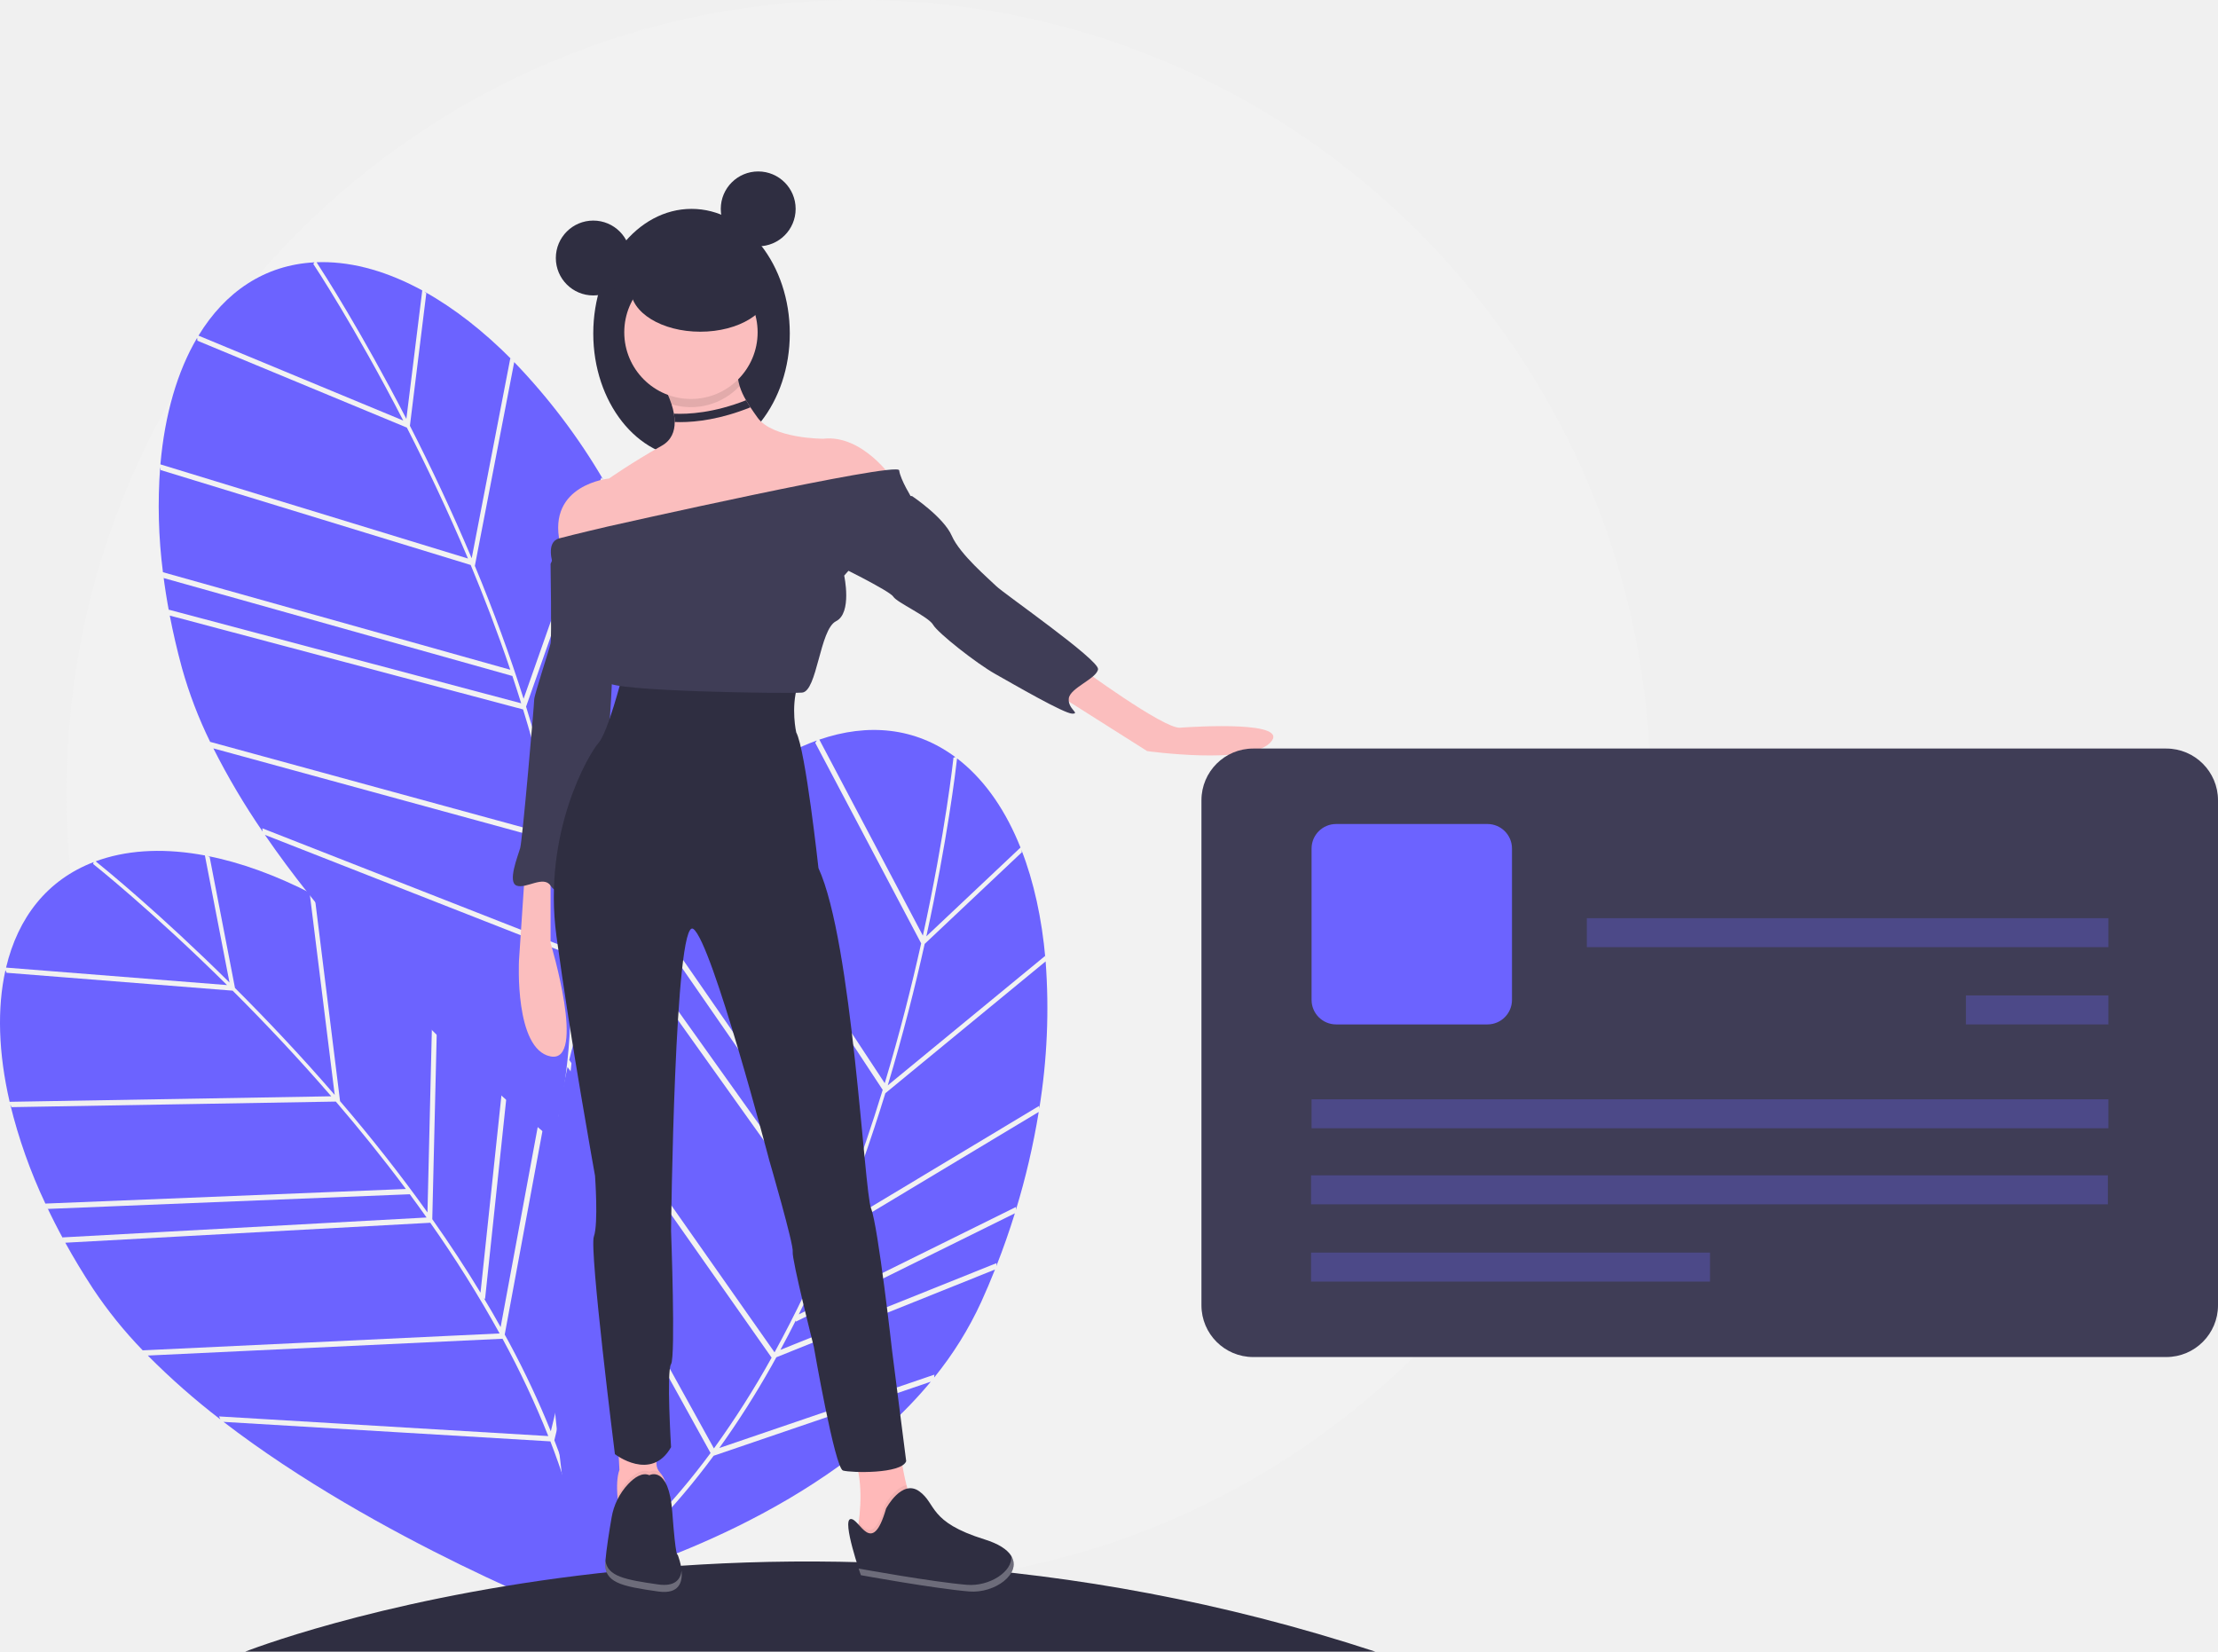
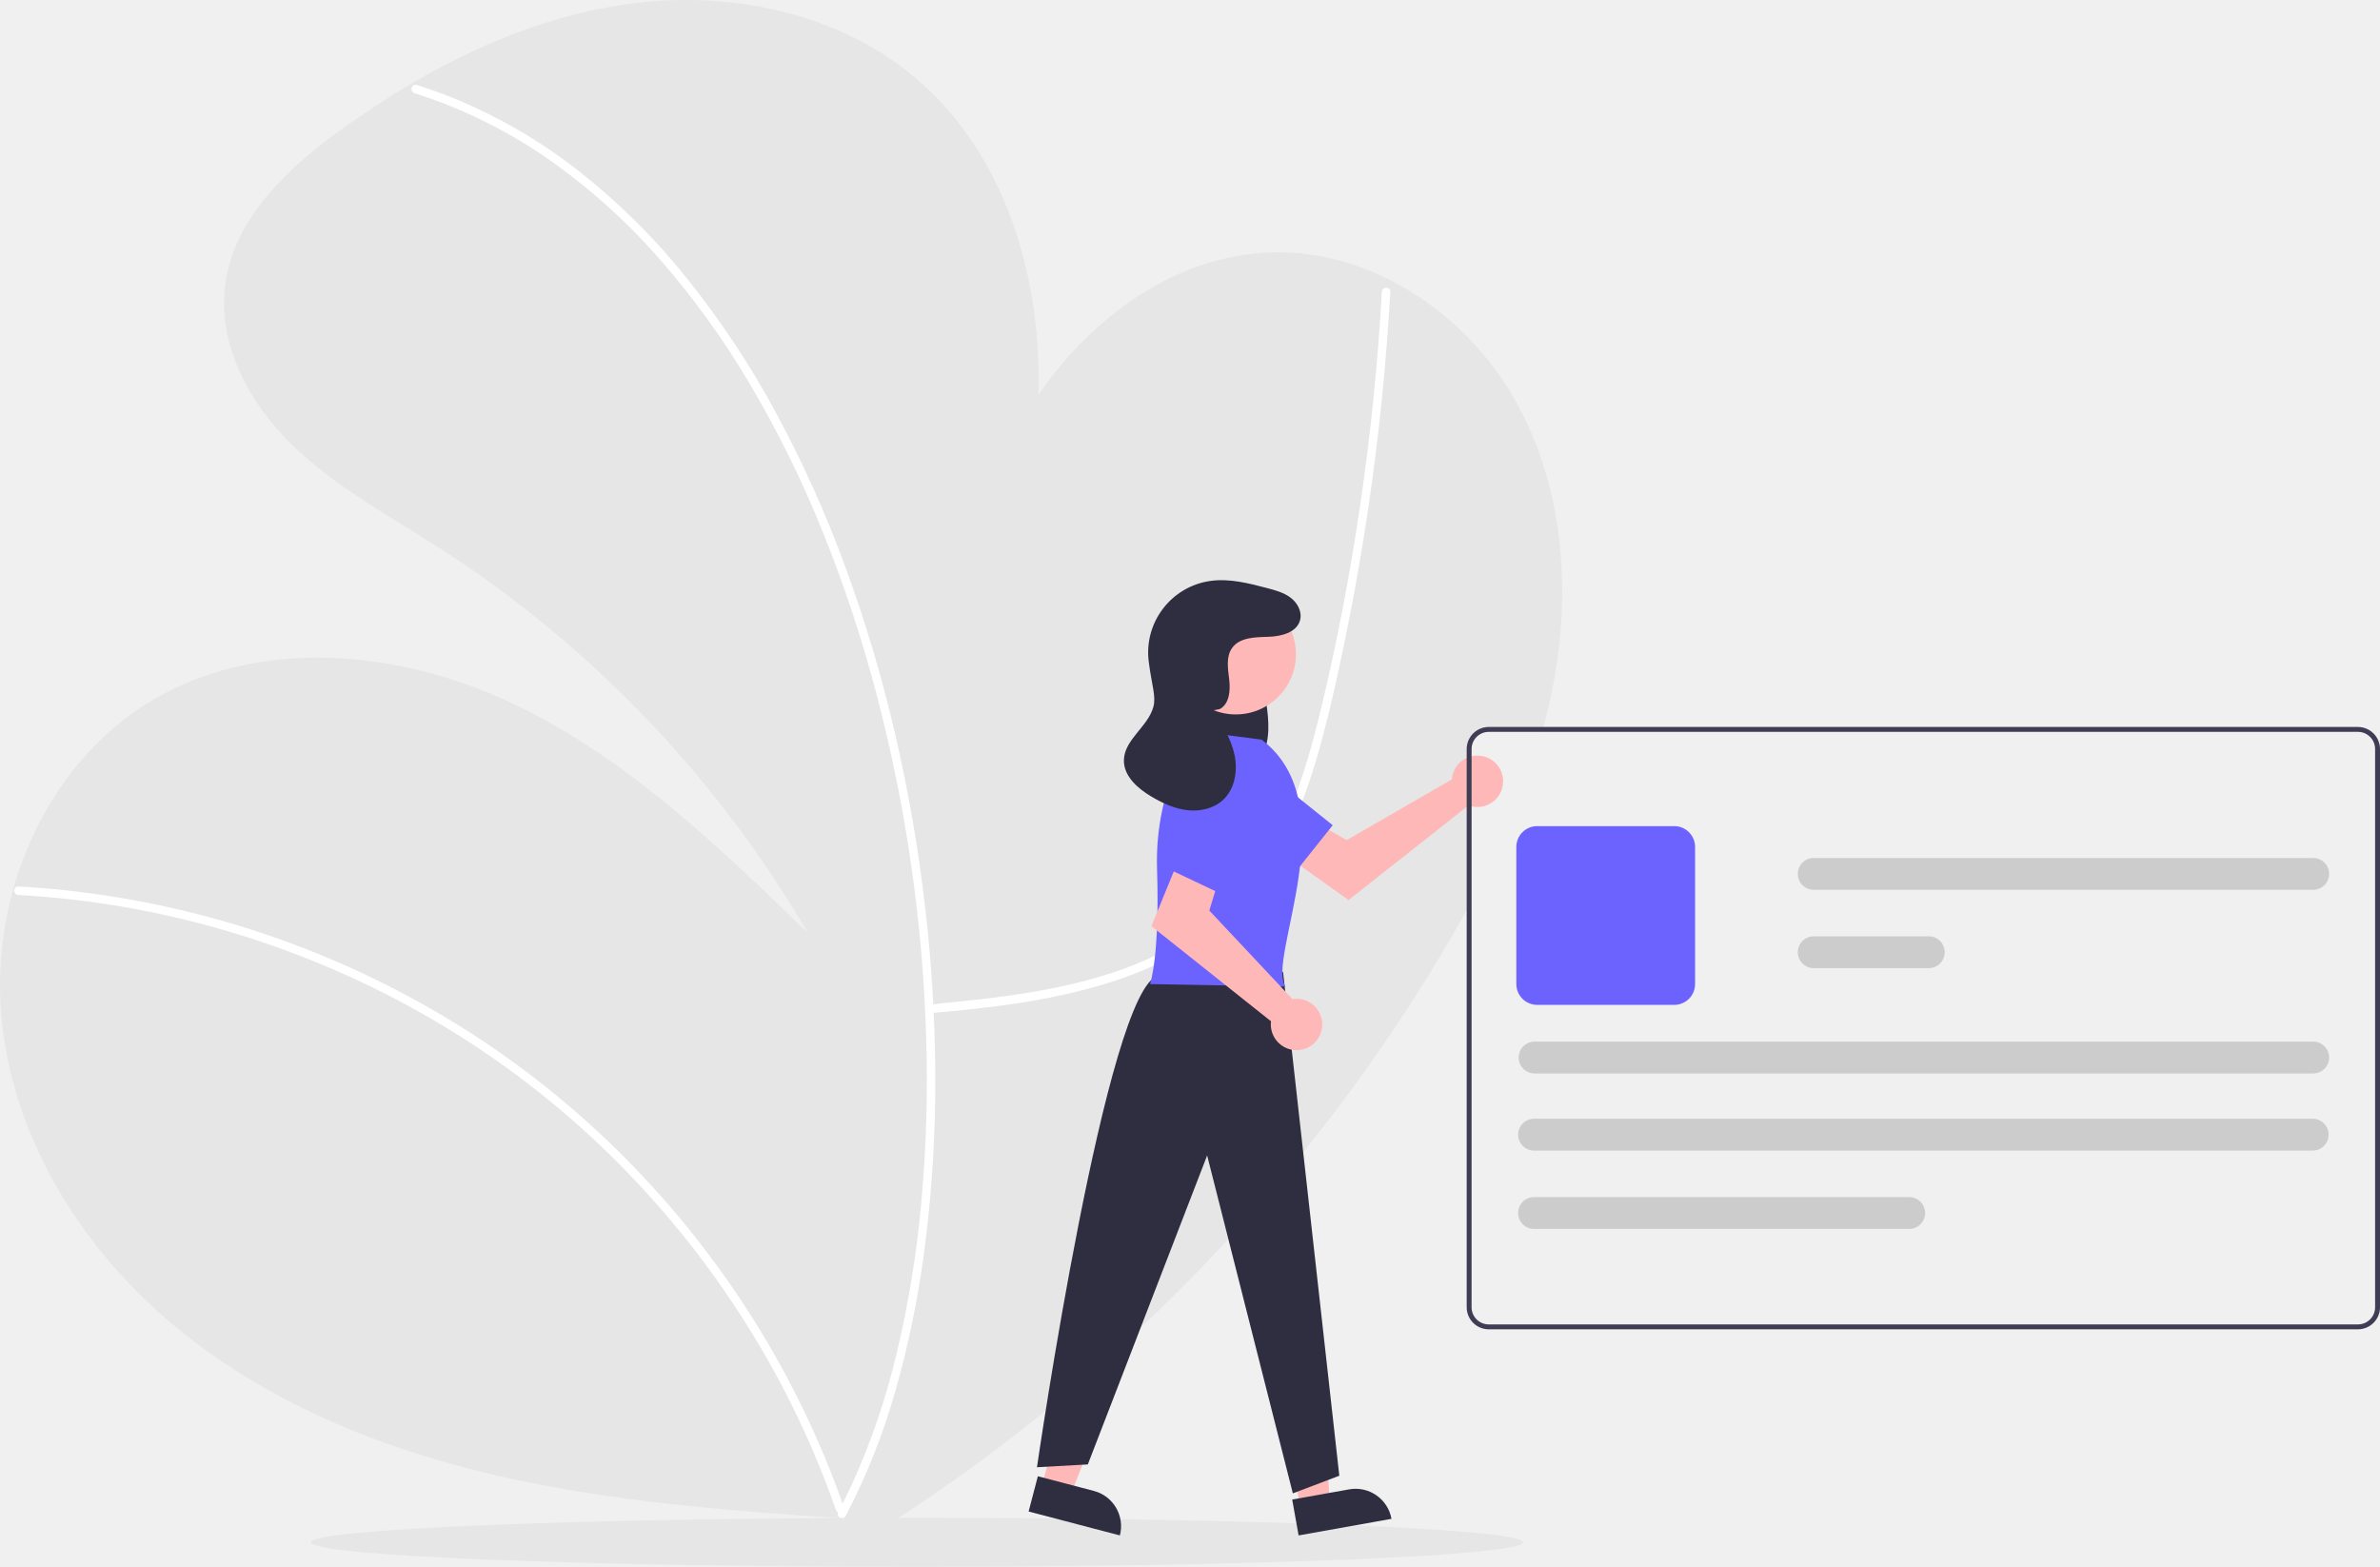
- <svg xmlns="http://www.w3.org/2000/svg" id="a02257e8-5dd7-45a0-b624-c586cf0fa49a" data-name="Layer 1" width="918.573" height="684" viewBox="0 0 918.573 684">
-   <circle cx="355.573" cy="328" r="328" fill="#f2f2f2" />
-   <path d="M317.267,229.417l-6.792,54.922c8.336,16.315,17.166,34.863,25.587,54.87l15.994-82.816.808.737C341.172,245.298,328.871,235.666,316.446,228.755Z" transform="translate(-140.7135 -108)" fill="#6c63ff" />
-   <path d="M309.008,281.479l6.58-53.201c-13.977-7.629-28.097-11.798-41.675-11.723-.706.004-1.404.028-2.101.055C274.539,220.779,290.381,245.352,309.008,281.479Z" transform="translate(-140.7135 -108)" fill="#6c63ff" />
-   <path d="M417.707,367.169l.732.988q-3.646-11.087-8.037-21.722l-41.247,92.402-.352-.438q1.566,6.819,2.885,13.507Z" transform="translate(-140.7135 -108)" fill="#6c63ff" />
-   <path d="M389.777,305.766l.779.88a258.753,258.753,0,0,0-36.883-48.686l-16.3,84.394q11.711,28.181,20.183,55.018Z" transform="translate(-140.7135 -108)" fill="#6c63ff" />
-   <path d="M207.044,301.443a216.052,216.052,0,0,0,1.147,43.531L352.048,385.369c-5.212-15.42-10.821-30.011-16.402-43.391L207.218,302.659Z" transform="translate(-140.7135 -108)" fill="#6c63ff" />
-   <path d="M210.791,361.7l-.196-1.217,145.961,38.77q-1.779-5.718-3.642-11.307L208.526,347.401l-.188-1.218Q209.31,353.814,210.791,361.7Z" transform="translate(-140.7135 -108)" fill="#6c63ff" />
-   <path d="M409.08,344.131l.756.94a309.002,309.002,0,0,0-18.597-37.271L358.584,400.646q5.548,17.927,9.593,35.117Z" transform="translate(-140.7135 -108)" fill="#6c63ff" />
-   <path d="M378.364,503.34c1.49,26.511-.44,51.001-5.79,73.195,11.339-16.231,55.497-83.959,55.487-154.187Z" transform="translate(-140.7135 -108)" fill="#6c63ff" />
-   <path d="M229.085,417.935a298.926,298.926,0,0,0,20.388,34.431l-.137-1.339,127.176,49.893a371.63,371.63,0,0,0-5.573-44.189Z" transform="translate(-140.7135 -108)" fill="#6c63ff" />
-   <path d="M307.716,282.172c-20.163-39.082-37.009-64.492-37.252-64.856l.466-.67c-20.607,1.078-36.938,12.153-48.013,30.351Z" transform="translate(-140.7135 -108)" fill="#6c63ff" />
-   <path d="M372.348,455.36c.262,1.384.533,2.773.779,4.149a369.221,369.221,0,0,1,4.993,39.866l49.226-80.224.694.986a146.38,146.38,0,0,0-4.973-36.609q-1.916-7.031-4.151-13.915Z" transform="translate(-140.7135 -108)" fill="#6c63ff" />
-   <path d="M334.526,339.311c-8.339-19.774-17.071-38.1-25.313-54.224l-86.745-35.982-.109-1.192c-8.197,13.867-13.405,31.742-15.214,52.399Z" transform="translate(-140.7135 -108)" fill="#6c63ff" />
-   <path d="M376.656,503.276,250.411,453.748C295.709,519.772,365.254,576.417,369.697,580.006,376.29,555.5,378.105,529.474,376.656,503.276Z" transform="translate(-140.7135 -108)" fill="#6c63ff" />
-   <path d="M370.413,454.252l.044-.081a501.537,501.537,0,0,0-13.116-52.37L211.021,362.936q2.054,10.675,5.056,21.734a179.712,179.712,0,0,0,11.671,30.564Z" transform="translate(-140.7135 -108)" fill="#6c63ff" />
-   <path d="M563.919,460.944l-40.261,37.968c-3.985,17.883-9.015,37.8-15.29,58.58l65.14-53.583.152,1.084c-1.46-16.571-4.791-31.835-9.952-45.083Z" transform="translate(-140.7135 -108)" fill="#6c63ff" />
-   <path d="M524.351,495.774l39-36.778c-5.899-14.791-14.116-27.007-24.621-35.61-.547-.448-1.1-.874-1.653-1.298C536.519,427.038,533.048,456.069,524.351,495.774Z" transform="translate(-140.7135 -108)" fill="#6c63ff" />
-   <path d="M553.416,631.102l-.066,1.228q4.264-10.864,7.665-21.856l-90.703,44.859.008-.562q-3.144,6.251-6.393,12.243Z" transform="translate(-140.7135 -108)" fill="#6c63ff" />
-   <path d="M571.068,565.995l.039,1.175a258.753,258.753,0,0,0,2.646-61.021l-66.382,54.603q-8.955,29.174-19.547,55.247Z" transform="translate(-140.7135 -108)" fill="#6c63ff" />
-   <path d="M433.087,446.116a216.051,216.051,0,0,0-26.881,34.259l85.032,122.866c5.821-15.2,10.808-30.016,15.043-43.88l-73.836-112.197Z" transform="translate(-140.7135 -108)" fill="#6c63ff" />
-   <path d="M397.539,494.915l.626-1.063,87.689,122.956q2.277-5.538,4.407-11.032L404.915,482.458l.632-1.058Q401.428,487.897,397.539,494.915Z" transform="translate(-140.7135 -108)" fill="#6c63ff" />
-   <path d="M561.465,607.856l-.017,1.206a309.003,309.003,0,0,0,9.448-40.567l-84.369,50.68q-7.161,17.346-15.01,33.166Z" transform="translate(-140.7135 -108)" fill="#6c63ff" />
-   <path d="M436.262,710.886c-15.762,21.368-32.868,38.999-51.144,52.682,19.086-5.269,96.294-29.268,141.078-83.363Z" transform="translate(-140.7135 -108)" fill="#6c63ff" />
-   <path d="M375.762,549.896a298.924,298.924,0,0,0-6.258,39.523l.748-1.119L436.379,707.842A371.629,371.629,0,0,0,460.271,670.254Z" transform="translate(-140.7135 -108)" fill="#6c63ff" />
-   <path d="M522.914,495.484c9.398-42.961,12.63-73.276,12.675-73.711l.786-.219c-16.559-12.313-36.2-14.2-56.338-7.248Z" transform="translate(-140.7135 -108)" fill="#6c63ff" />
-   <path d="M462.231,670.094c-.681,1.234-1.359,2.476-2.046,3.693a369.219,369.219,0,0,1-21.581,33.889l89.082-30.39-.095,1.202a146.38,146.38,0,0,0,19.519-31.368q3.009-6.637,5.678-13.364Z" transform="translate(-140.7135 -108)" fill="#6c63ff" />
-   <path d="M507.119,556.592c6.189-20.548,11.152-40.232,15.089-57.908l-43.86-83.041.676-.988c-15.158,5.452-30.57,15.897-45.139,30.653Z" transform="translate(-140.7135 -108)" fill="#6c63ff" />
-   <path d="M434.988,709.747l-65.643-118.668c-7.223,79.744,10.211,167.727,11.344,173.325C401.397,749.737,419.395,730.848,434.988,709.747Z" transform="translate(-140.7135 -108)" fill="#6c63ff" />
-   <path d="M461.447,668.007l.086-.034a501.541,501.541,0,0,0,23.3-48.7L396.928,496.014q-5.226,9.532-9.968,19.965a179.711,179.711,0,0,0-10.505,30.983Z" transform="translate(-140.7135 -108)" fill="#6c63ff" />
-   <path d="M227.52,462.835l10.517,54.332c12.971,12.939,27.102,27.85,41.294,44.274l-10.387-83.704.997.452c-14.778-7.638-29.454-12.996-43.407-15.728Z" transform="translate(-140.7135 -108)" fill="#6c63ff" />
-   <path d="M235.758,514.901l-10.187-52.63c-15.651-2.935-30.368-2.535-43.258,1.733-.671.222-1.327.461-1.981.702C184.214,467.827,206.876,486.3,235.758,514.901Z" transform="translate(-140.7135 -108)" fill="#6c63ff" />
-   <path d="M365.62,562.796l1.002.713q-6.894-9.417-14.358-18.174L341.598,645.961l-.471-.308q3.597,6.001,6.919,11.954Z" transform="translate(-140.7135 -108)" fill="#6c63ff" />
-   <path d="M320.078,513.033l1.013.596a258.753,258.753,0,0,0-50.125-34.901l10.584,85.3q19.848,23.182,36.2,46.085Z" transform="translate(-140.7135 -108)" fill="#6c63ff" />
-   <path d="M144.958,565.403a216.052,216.052,0,0,0,14.546,41.044l149.298-6.048c-9.723-13.054-19.567-25.197-29.01-36.196l-134.293,2.303Z" transform="translate(-140.7135 -108)" fill="#6c63ff" />
-   <path d="M167.146,621.552l-.563-1.097,150.797-8.244q-3.459-4.888-6.959-9.628L160.573,608.653l-.555-1.1Q163.3,614.51,167.146,621.552Z" transform="translate(-140.7135 -108)" fill="#6c63ff" />
-   <path d="M350.295,543.553l1.009.66a309.002,309.002,0,0,0-29.207-29.697l-2.358,98.393q10.817,15.334,19.978,30.432Z" transform="translate(-140.7135 -108)" fill="#6c63ff" />
-   <path d="M370.294,704.46c9.611,24.752,15.346,48.639,17.118,71.401,5.767-18.941,26.828-97.002,5.111-163.787Z" transform="translate(-140.7135 -108)" fill="#6c63ff" />
-   <path d="M201.927,669.379A298.926,298.926,0,0,0,231.96,695.822l-.544-1.231,136.371,8.14a371.631,371.631,0,0,0-18.959-40.302Z" transform="translate(-140.7135 -108)" fill="#6c63ff" />
-   <path d="M234.744,515.959c-31.256-30.936-55.131-49.894-55.475-50.165l.236-.781c-19.265,7.395-31.373,22.975-36.281,43.705Z" transform="translate(-140.7135 -108)" fill="#6c63ff" />
-   <path d="M349.742,660.688c.677,1.236,1.364,2.473,2.023,3.705a369.221,369.221,0,0,1,17.071,36.37l22.019-91.511.965.724a146.38,146.38,0,0,0-16.045-33.279q-3.995-6.094-8.248-11.95Z" transform="translate(-140.7135 -108)" fill="#6c63ff" />
-   <path d="M277.902,562.013c-14.043-16.228-28.012-30.957-40.834-43.744l-93.62-7.407-.472-1.1c-3.51,15.722-2.938,34.331,1.727,54.536Z" transform="translate(-140.7135 -108)" fill="#6c63ff" />
-   <path d="M368.65,704.927l-135.373-8.081c63.488,48.79,147.136,81.164,152.471,83.204C384.445,754.707,378.126,729.393,368.65,704.927Z" transform="translate(-140.7135 -108)" fill="#6c63ff" />
-   <path d="M347.559,660.233l.017-.091a501.539,501.539,0,0,0-28.661-45.751L167.747,622.656q5.253,9.517,11.527,19.107a179.712,179.712,0,0,0,20.546,25.46Z" transform="translate(-140.7135 -108)" fill="#6c63ff" />
-   <path d="M242.287,792s212-84,468,0" transform="translate(-140.7135 -108)" fill="#2f2e41" />
-   <path d="M396.417,727.553a66.756,66.756,0,0,0,.832,6.706s18.243,12.405,19.703-1.459c.949-9.034-1.197-13.113-2.817-14.857l-.026-.028a5.618,5.618,0,0,1-1.536-3.805V697.772L396.52,702.88l.73,13.865C396.169,719.628,396.155,723.933,396.417,727.553Z" transform="translate(-140.7135 -108)" fill="#ffb9b9" />
-   <path d="M396.417,727.553a66.756,66.756,0,0,0,.832,6.706s18.243,12.405,19.703-1.459c.949-9.034-1.197-13.113-2.817-14.857a4.359,4.359,0,0,0-4.481-.467c-2.919-1.299-6.13.868-8.786,3.671A25.797,25.797,0,0,0,396.417,727.553Z" transform="translate(-140.7135 -108)" opacity="0.05" />
-   <path d="M409.655,718.935s8.027-4.378,9.487,15.324,2.189,17.514,2.189,17.514,7.297,17.514-8.027,15.324-22.622-3.649-21.892-12.405c.44-5.278,1.675-12.942,2.587-18.198a26.758,26.758,0,0,1,6.868-13.891C403.529,719.799,406.736,717.637,409.655,718.935Z" transform="translate(-140.7135 -108)" fill="#2f2e41" />
-   <path d="M495.384,743.982l8.366,4.035s26.136,4.012,17.846-10.871a60.393,60.393,0,0,1-5.451-14.081,93.794,93.794,0,0,1-2.894-20.879l-22.111,3.085c7.21,9.602,6.297,25.179,5.181,33.337C495.869,741.895,495.384,743.982,495.384,743.982Z" transform="translate(-140.7135 -108)" fill="#ffb9b9" />
-   <path d="M495.384,743.982l8.366,4.035s26.136,4.012,17.846-10.871a60.393,60.393,0,0,1-5.451-14.081c-5.077.977-8.94,8.286-8.94,8.286-4.095,14.215-7.778,10.662-10.884,7.256C495.869,741.895,495.384,743.982,495.384,743.982Z" transform="translate(-140.7135 -108)" opacity="0.05" />
-   <path d="M507.686,732.729s6.517-12.325,13.746-7.12,3.642,12.641,27.055,19.923,7.94,22.734-6.385,21.554-44.868-6.745-44.868-6.745-7.94-22.734-4.255-23.249S501.749,753.353,507.686,732.729Z" transform="translate(-140.7135 -108)" fill="#2f2e41" />
-   <path d="M541.139,764.331c9.301.766,19.08-5.478,18.393-11.946,4.444,7.304-6.806,15.577-17.431,14.701-14.325-1.18-44.868-6.745-44.868-6.745s-.374-1.07-.92-2.748C497.202,757.755,527.027,763.168,541.139,764.331Z" transform="translate(-140.7135 -108)" fill="#fff" opacity="0.3" />
-   <path d="M391.449,754.272c.841,6.565,8.123,7.945,21.854,9.906,6.983.998,9.262-2.098,9.682-5.762.456,4.692-.876,9.938-9.682,8.68-15.324-2.189-22.622-3.649-21.892-12.405C391.423,754.555,391.437,754.411,391.449,754.272Z" transform="translate(-140.7135 -108)" fill="#fff" opacity="0.3" />
-   <path d="M358.071,469.44l-2.422,36.335s-1.938,36.82,13.081,39.727,0-46.994,0-46.994v-32.944Z" transform="translate(-140.7135 -108)" fill="#fbbebe" />
-   <path d="M370.667,337.18,368.729,341.54s.484,30.522,0,32.944-6.783,21.317-6.783,23.255-4.845,58.136-5.814,61.528-5.329,14.05-1.453,15.503,11.143-4.36,14.05,0,5.329,0,5.329-1.453.969-29.068,6.783-36.82,11.143-25.192,12.112-28.584,2.422-52.323,2.907-53.292-1.938-14.05-1.938-14.05Z" transform="translate(-140.7135 -108)" fill="#3f3d56" />
-   <path d="M398.282,388.534s-5.814,22.77-9.689,27.13-23.255,36.82-17.441,79.938S387.139,594.918,387.139,594.918s1.453,19.863-.484,25.192,8.72,90.112,8.72,90.112,15.019,11.627,23.255-2.907c0,0-1.938-31.491,0-34.397s0-55.23,0-55.23,1.453-130.323,9.205-124.993,31.491,95.925,31.491,95.925,10.174,34.882,9.689,37.789S477.735,665.651,477.735,665.651s8.72,50.385,12.112,51.354,24.224,1.453,26.161-3.876l-5.814-45.54s-5.814-51.838-8.72-59.105-7.752-110.459-21.801-140.981c0,0-5.329-48.932-9.205-56.199,0,0-2.274-9.984.532-19.304C471,392,403.611,392.409,398.282,388.534Z" transform="translate(-140.7135 -108)" fill="#2f2e41" />
-   <ellipse cx="286.394" cy="138.099" rx="40.696" ry="51.596" fill="#2f2e41" />
-   <path d="M510.679,306.658l-6.298,13.565-74.609,21.801s-51.838,15.019-57.168-9.205,20.348-26.646,20.348-26.646,9.689-6.783,21.801-13.565c4.05-2.272,5.392-5.949,5.382-9.84a20.36,20.36,0,0,0-.325-3.449,29.19,29.19,0,0,0-.969-3.885,44.53,44.53,0,0,0-4.089-8.987s31.975-12.596,31.491-5.814a19.282,19.282,0,0,0,.775,7.248,28.53,28.53,0,0,0,2.66,5.877c.543.935,1.148,1.904,1.822,2.931.872,1.332,1.865,2.752,2.98,4.292,6.298,8.72,27.13,8.72,27.13,8.72C498.083,287.764,510.679,306.658,510.679,306.658Z" transform="translate(-140.7135 -108)" fill="#fbbebe" />
-   <path d="M587.71,384.173s34.882,25.677,41.664,25.192,46.509-2.907,37.304,6.298-50.869,3.391-50.869,3.391L577.536,394.832Z" transform="translate(-140.7135 -108)" fill="#fbbebe" />
-   <path d="M447.02,267.881a27.633,27.633,0,0,1-28.177,7.553,44.53,44.53,0,0,0-4.089-8.987s31.975-12.596,31.491-5.814A19.282,19.282,0,0,0,447.02,267.881Z" transform="translate(-140.7135 -108)" opacity="0.1" />
-   <circle cx="286.152" cy="137.615" r="27.615" fill="#fbbebe" />
-   <path d="M392.468,326.037s120.149-27.13,120.633-23.255,5.329,11.627,5.329,11.627l-28.099,31.975s3.391,15.503-3.391,18.894-7.752,29.068-14.05,29.553-79.938-.484-80.422-4.36,1.938-6.298,0-7.267-4.845-.969-2.422-5.814,2.422-25.192,2.422-25.192L369.698,341.54s-3.123-9.028,2.557-10.57S392.468,326.037,392.468,326.037Z" transform="translate(-140.7135 -108)" fill="#3f3d56" />
-   <path d="M514.07,313.441h4.36s13.081,8.72,16.472,16.472,15.503,17.925,18.41,20.832,42.633,30.522,42.149,34.397-11.627,7.752-12.112,12.112,4.845,6.298,1.453,6.298-24.224-12.112-31.975-16.472-23.739-16.956-25.677-20.348-15.019-9.205-16.472-11.627S486.455,341.54,486.455,341.54Z" transform="translate(-140.7135 -108)" fill="#3f3d56" />
-   <circle cx="245.699" cy="106.851" r="15.503" fill="#2f2e41" />
-   <circle cx="314.009" cy="86.503" r="15.503" fill="#2f2e41" />
-   <ellipse cx="290.028" cy="119.689" rx="28.826" ry="17.683" fill="#2f2e41" />
-   <path d="M449.679,273.758c-13.284,5.227-23.783,5.848-29.868,5.562a20.363,20.363,0,0,1,.325,3.449c.707.029,1.468.044,2.277.044,6.72,0,16.758-1.168,29.088-6.124Z" transform="translate(-140.7135 -108)" fill="#2f2e41" />
-   <rect x="497.573" y="310" width="421" height="252" rx="21.433" fill="#3f3d56" />
-   <rect x="542.966" y="486.75" width="330" height="12" fill="#6c63ff" opacity="0.3" />
-   <rect x="543.18" y="455.25" width="330" height="12" fill="#6c63ff" opacity="0.3" />
-   <rect x="814.18" y="412.25" width="59" height="12" fill="#6c63ff" opacity="0.3" />
-   <rect x="657.18" y="380.25" width="216" height="12" fill="#6c63ff" opacity="0.3" />
-   <rect x="542.966" y="518.75" width="165.213" height="12" fill="#6c63ff" opacity="0.3" />
-   <rect x="543.18" y="341.25" width="83" height="83" rx="10.165" fill="#6c63ff" />
+ <svg xmlns="http://www.w3.org/2000/svg" id="b944483d-564a-4430-a20f-83b53d0ebb22" data-name="Layer 1" width="972.004" height="639.896" viewBox="0 0 972.004 639.896">
+   <path d="M748.372,409.458q-1.68,8.835-4.03,17.49c-.17.67-.36,1.33-.55,2h-21.79a7.008,7.008,0,0,0-7,7v62.12c-.66,1.23-1.33,2.45-2,3.67-3.46,6.3-7.06,12.53-10.74,18.68a710.143,710.143,0,0,1-243.69,243.55l5.92-13.36c-2.17-.15-4.35-.3-6.52-.45-47.25-3.23-94.66-6.81-140.8-17.43-48.27-11.11-95.49-30.38-133.32-62.33-37.84-31.96-65.58-77.6-69.43-126.98a144.883,144.883,0,0,1,5.07-50.41c8.87-31.52,28.25-59.88,56.21-76.66,43.92-26.35,101.21-20.98,147.51.94,46.29,21.91,83.97,58.18,120.76,93.82a466.421,466.421,0,0,0-150.91-157.52c-20.56-13.16-42.38-24.88-59.86-41.93-17.47-17.04-30.36-40.93-27.27-65.14,3.51-27.46,26-48.3,48.53-64.37,9-6.42,18.29-12.51,27.87-18.11,27.03-15.84,56.27-27.79,87.15-32.22,41.83-6.01,87.01,3.11,119.08,30.63,36.13,31.01,50.95,81.02,49.54,128.86,22.26-32.36,56.59-57.13,95.36-58.18,40.25-1.08,78.51,24.35,98.67,59.21C752.282,327.188,755.902,369.908,748.372,409.458Z" transform="translate(-113.9979 -130.0522)" fill="#e6e6e6" />
+   <path d="M493.714,543.853c23.575-2.076,45.352-4.502,68.196-10.966,22.143-6.266,43.451-16.755,59.215-33.882,16.955-18.422,26.107-42.345,32.564-66.161,3.6-13.278,6.559-26.742,9.35-40.21q4.543-21.92,8.073-44.033,7.027-44.018,10.033-88.554.363-5.406.666-10.816c.125-2.225-3.335-2.218-3.46,0q-2.47,43.9-8.885,87.457c-4.221,28.53-9.621,56.937-16.472,84.955-5.804,23.736-13.32,47.843-28.206,67.603-13.96,18.529-34.122,30.638-55.892,37.877-22.153,7.367-45.51,10.308-68.659,12.495-2.84.268-3.681.524-6.522.774-2.201.194-2.221,3.656,0,3.46Z" transform="translate(-113.9979 -130.0522)" fill="#fff" />
+   <path d="M121.489,495.561a375.005,375.005,0,0,1,87.701,15.454,379.01,379.01,0,0,1,81.676,35.552,369.763,369.763,0,0,1,68.78,51.786,378.862,378.862,0,0,1,53.727,64.062A375.101,375.101,0,0,1,451.82,736.947q1.827,4.811,3.52,9.67c.729,2.089,4.073,1.19,3.336-.92a378.643,378.643,0,0,0-36.729-76.387,383.571,383.571,0,0,0-52.7-66.391A373.961,373.961,0,0,0,301.967,549.227a381.917,381.917,0,0,0-169.574-56.376q-5.446-.456-10.903-.751c-2.225-.122-2.218,3.339,0,3.46Z" transform="translate(-113.9979 -130.0522)" fill="#fff" />
+   <path d="M283.267,168.094A203.799,203.799,0,0,1,336.768,194.238a251.246,251.246,0,0,1,45.672,40.56,336.25,336.25,0,0,1,37.82,52.121,444.662,444.662,0,0,1,30.07,61.135,553.194,553.194,0,0,1,21.898,66.495,621.484,621.484,0,0,1,14.003,69.475,620.231,620.231,0,0,1,6.027,69.869,553.489,553.489,0,0,1-1.979,67.025,426.913,426.913,0,0,1-10.063,61.706,291.562,291.562,0,0,1-18.155,53.357q-2.697,5.841-5.722,11.521c-1.047,1.965,1.939,3.715,2.988,1.746A266.706,266.706,0,0,0,479.76,697.819a398.287,398.287,0,0,0,12.186-60.499,526.375,526.375,0,0,0,4.026-66.889,613.744,613.744,0,0,0-4.188-70.288,633.107,633.107,0,0,0-12.19-70.232,573.113,573.113,0,0,0-20.381-68.399,475.91,475.91,0,0,0-28.342-62.945,364.897,364.897,0,0,0-36.341-54.851A270.583,270.583,0,0,0,350.134,199.719a214.685,214.685,0,0,0-52.065-30.033q-6.846-2.725-13.882-4.929c-2.129-.67-3.04,2.669-.92,3.336Z" transform="translate(-113.9979 -130.0522)" fill="#fff" />
+   <ellipse cx="374.504" cy="629.896" rx="247.5" ry="10" fill="#e6e6e6" />
+   <path d="M707.171,446.737a10.526,10.526,0,0,0-.239,1.64l-42.957,24.782-10.441-6.011-11.131,14.572,22.337,15.921,49.008-38.663a10.496,10.496,0,1,0-6.576-12.241Z" transform="translate(-113.9979 -130.0522)" fill="#ffb8b8" />
+   <path d="M609.338,461.942l33.824,24.107,15.128-18.967L625.41,440.699a13.324,13.324,0,0,0-19.189,2.659v0A13.324,13.324,0,0,0,609.338,461.942Z" transform="translate(-113.9979 -130.0522)" fill="#6c63ff" />
+   <polygon points="425.519 606.957 437.379 610.064 455.009 565.8 437.506 561.213 425.519 606.957" fill="#ffb8b8" />
+   <path d="M535.348,737.595h38.531a0,0,0,0,1,0,0v14.887a0,0,0,0,1,0,0H550.235a14.887,14.887,0,0,1-14.887-14.887v0A0,0,0,0,1,535.348,737.595Z" transform="translate(788.2714 1476.272) rotate(-165.317)" fill="#2f2e41" />
+   <polygon points="530.942 615.401 543.011 613.245 540.439 565.668 522.627 568.85 530.942 615.401" fill="#ffb8b8" />
+   <path d="M642.747,738.963h38.531a0,0,0,0,1,0,0v14.887a0,0,0,0,1,0,0H657.634a14.887,14.887,0,0,1-14.887-14.887v0A0,0,0,0,1,642.747,738.963Z" transform="translate(1330.963 1234.719) rotate(169.8721)" fill="#2f2e41" />
+   <path d="M621.175,395.561c2.974.724,5.393,3.754,6.846,7.265A50.675,50.675,0,0,1,630.726,414.24c1.142,7.257,2.238,15.113-.123,21.834-2.768,7.877-10.142,12.003-16.539,10.064s-11.484-9.217-13.223-17.594a42.61,42.61,0,0,1,2.924-25.084c1.817-4.137,4.322-7.954,7.65-9.82a7.55,7.55,0,0,1,10.068,2.098" transform="translate(-113.9979 -130.0522)" fill="#2f2e41" />
+   <path d="M638.002,526.948,660.979,732.742l-18.977,7.206-35-138L558.274,728.126l-20.772,1.154s28.5-196.332,49.622-200.794Z" transform="translate(-113.9979 -130.0522)" fill="#2f2e41" />
+   <circle cx="504.705" cy="267.211" r="24.561" fill="#ffb8b8" />
+   <path d="M629.244,432.128l-26.542-3.462s-17.31,20.772-16.156,56.545-2.885,46.737-2.885,46.737l55.34,1C631.002,521.948,664.464,458.771,629.244,432.128Z" transform="translate(-113.9979 -130.0522)" fill="#6c63ff" />
+   <path d="M643.502,537.948a10.526,10.526,0,0,0-1.651.142l-33.955-36.146,3.462-11.54-16.733-7.501L584.238,508.291l48.852,38.859a10.496,10.496,0,1,0,10.412-9.203Z" transform="translate(-113.9979 -130.0522)" fill="#ffb8b8" />
+   <path d="M606.312,446.191l-15.727,38.443,21.926,10.386,18.158-38.045a13.324,13.324,0,0,0-6.98-18.071h0A13.324,13.324,0,0,0,606.312,446.191Z" transform="translate(-113.9979 -130.0522)" fill="#6c63ff" />
+   <path d="M612.278,419.592c3.848-2.22,4.259-7.576,3.736-11.988s-1.397-9.331,1.197-12.938c3.095-4.306,9.314-4.391,14.615-4.532s11.756-1.693,13.129-6.814c.908-3.384-1.034-7.016-3.82-9.14s-6.272-3.063-9.66-3.956c-7.579-1.997-15.405-4.01-23.166-2.913a29.535,29.535,0,0,0-25.163,32.98c1.256,9.851,3.078,14.153,1.882,18.496-2.227,8.09-11.831,13.287-12.022,21.677-.15,6.562,5.647,11.624,11.302,14.956,4.486,2.643,9.327,4.885,14.496,5.504s10.735-.566,14.586-4.07c4.967-4.519,6.195-12.069,4.771-18.631s-5.077-12.39-8.691-18.049" transform="translate(-113.9979 -130.0522)" fill="#2f2e41" />
+   <path d="M1077.002,426.948h-355a9.014,9.014,0,0,0-9,9v228a9.014,9.014,0,0,0,9,9h355a9.014,9.014,0,0,0,9-9v-228A9.014,9.014,0,0,0,1077.002,426.948Zm7,237a7.008,7.008,0,0,1-7,7h-355a7.008,7.008,0,0,1-7-7v-228a7.008,7.008,0,0,1,7-7h355a7.008,7.008,0,0,1,7,7Z" transform="translate(-113.9979 -130.0522)" fill="#3f3d56" />
+   <path d="M797.777,540.443h-56a8.51,8.51,0,0,1-8.5-8.5v-56a8.51,8.51,0,0,1,8.5-8.5h56a8.51,8.51,0,0,1,8.5,8.5v56A8.51,8.51,0,0,1,797.777,540.443Z" transform="translate(-113.9979 -130.0522)" fill="#6c63ff" />
+   <path d="M1058.513,599.953H740.513a6.5,6.5,0,1,1,0-13h318a6.5,6.5,0,0,1,0,13Z" transform="translate(-113.9979 -130.0522)" fill="#ccc" />
+   <path d="M1058.727,568.453h-318a6.5,6.5,0,0,1,0-13h318a6.5,6.5,0,0,1,0,13Z" transform="translate(-113.9979 -130.0522)" fill="#ccc" />
+   <path d="M901.727,525.443h-47a6.5,6.5,0,0,1,0-13h47a6.5,6.5,0,0,1,0,13Z" transform="translate(-113.9979 -130.0522)" fill="#ccc" />
+   <path d="M1058.727,493.453h-204a6.5,6.5,0,0,1,0-13h204a6.5,6.5,0,0,1,0,13Z" transform="translate(-113.9979 -130.0522)" fill="#ccc" />
+   <path d="M893.727,631.953H740.513a6.5,6.5,0,1,1,0-13h153.214a6.5,6.5,0,1,1,0,13Z" transform="translate(-113.9979 -130.0522)" fill="#ccc" />
</svg>
